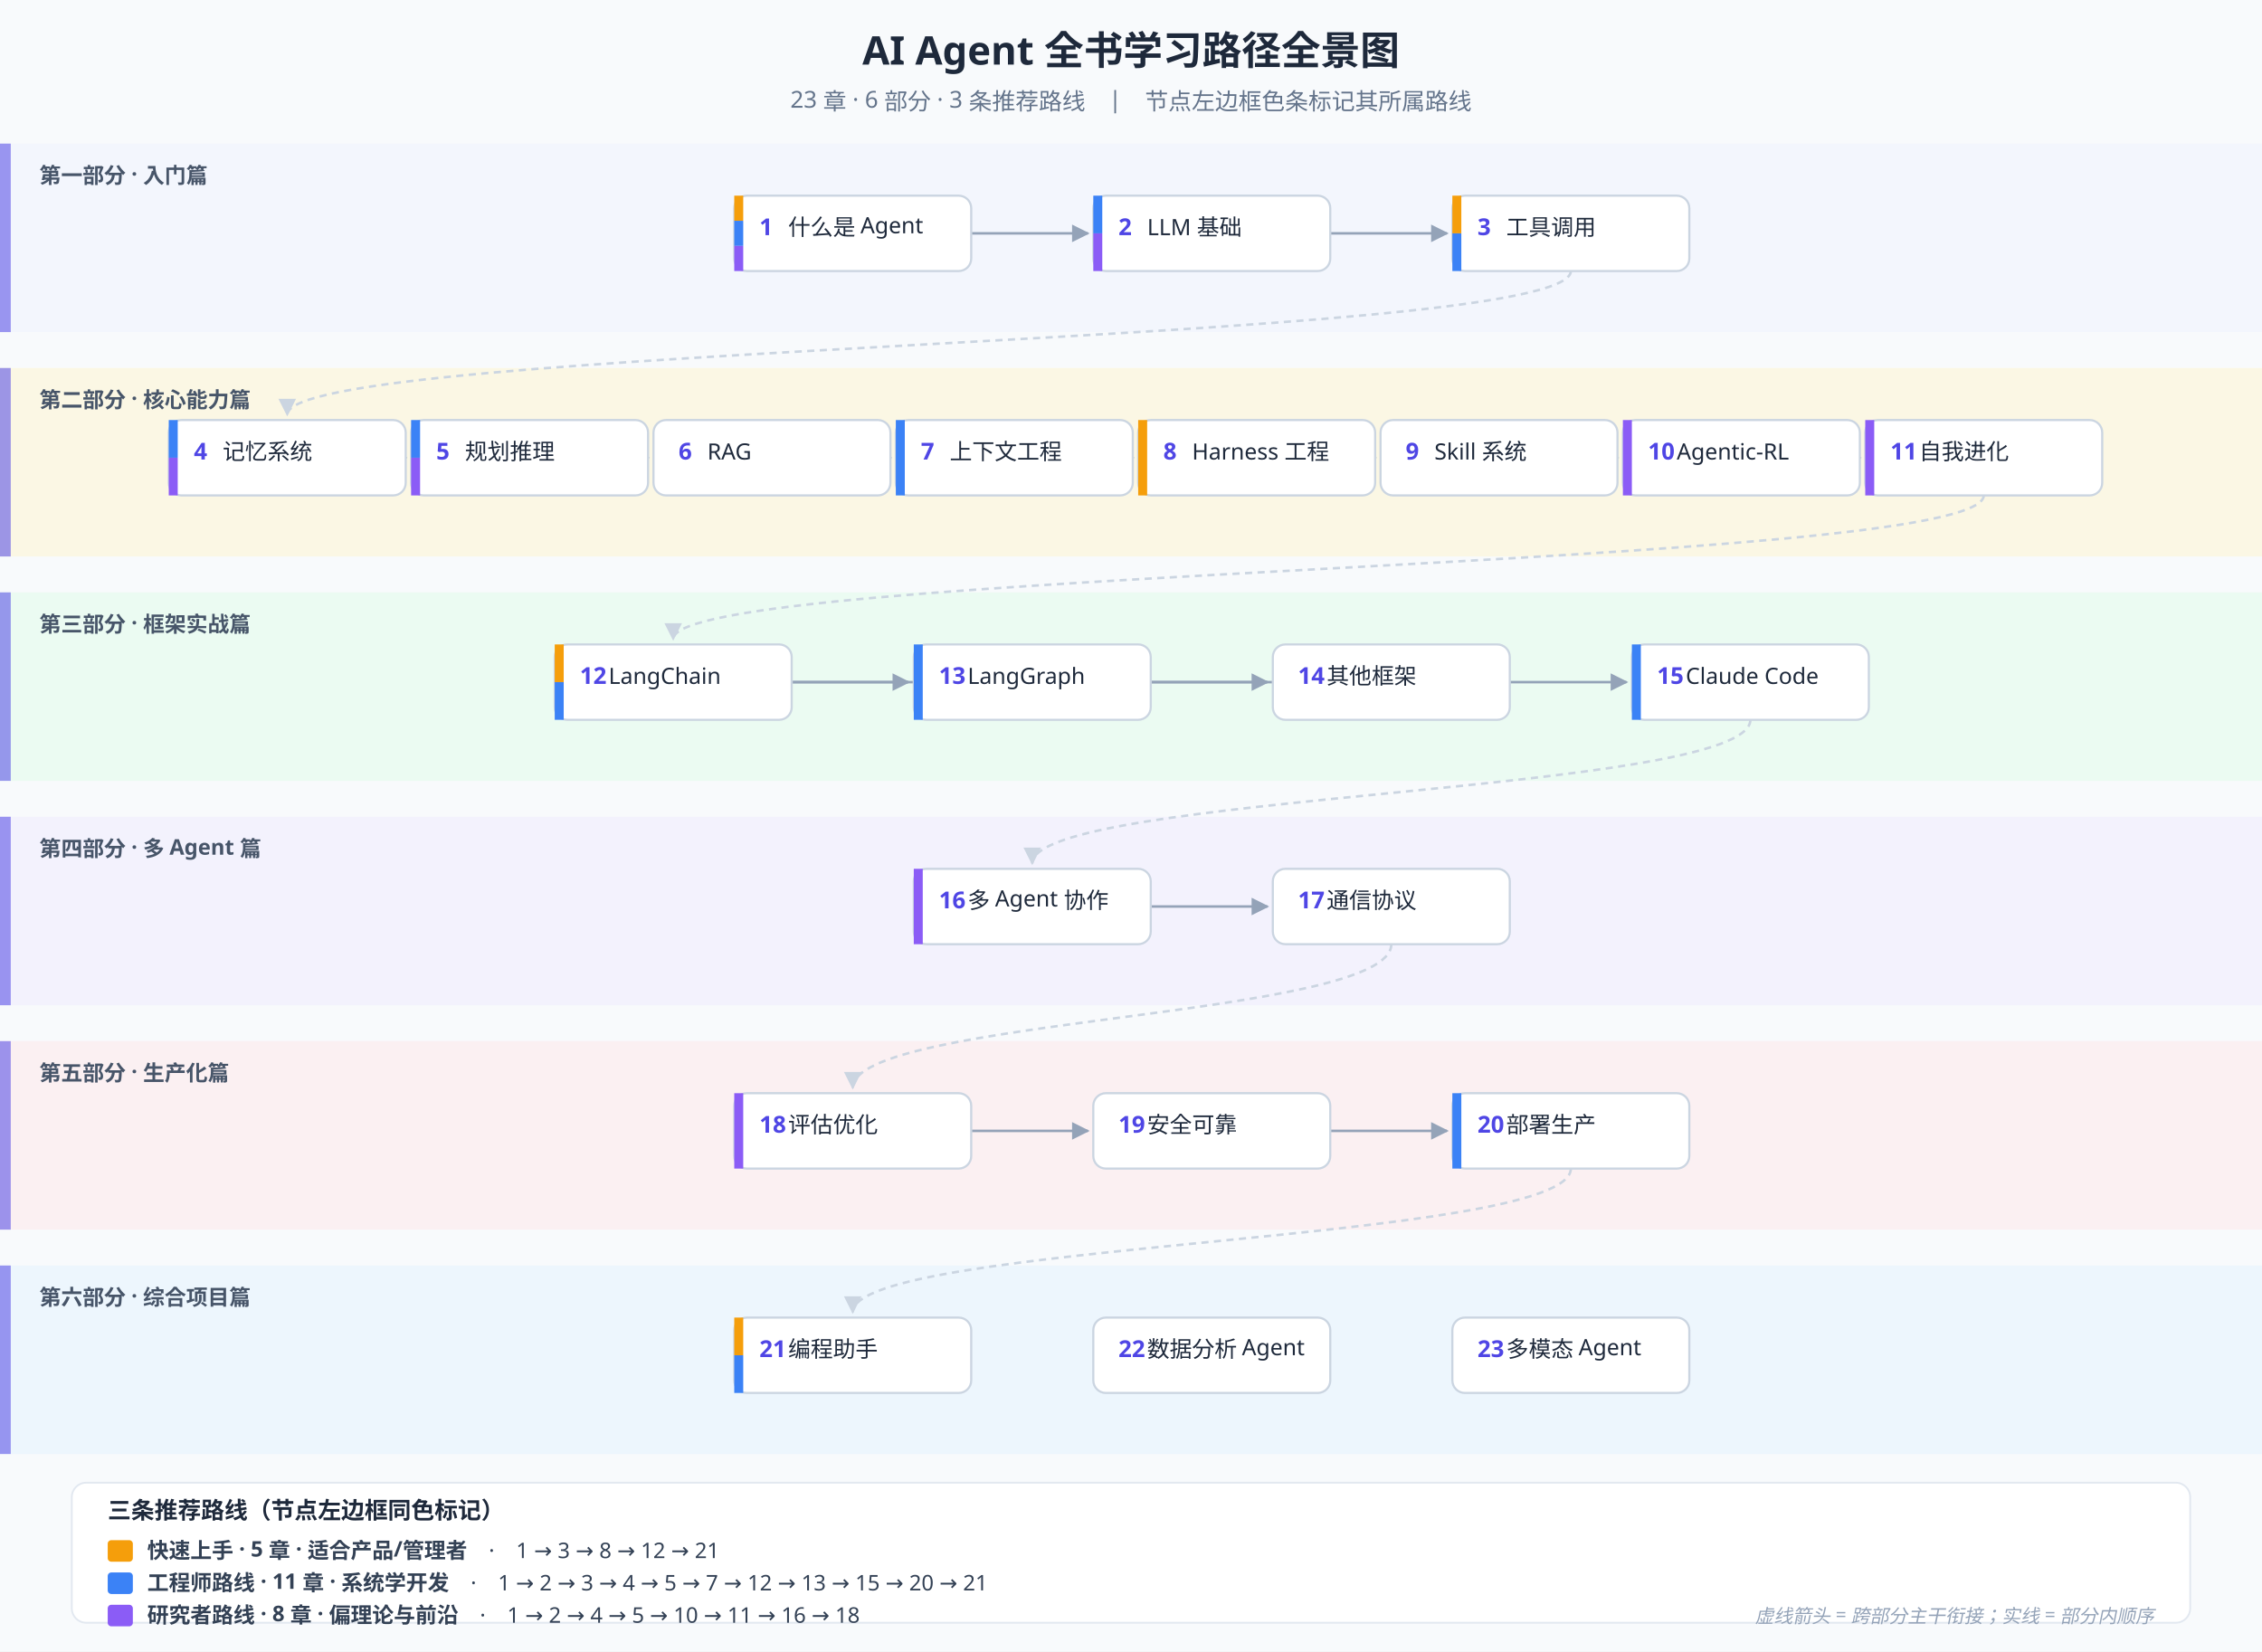
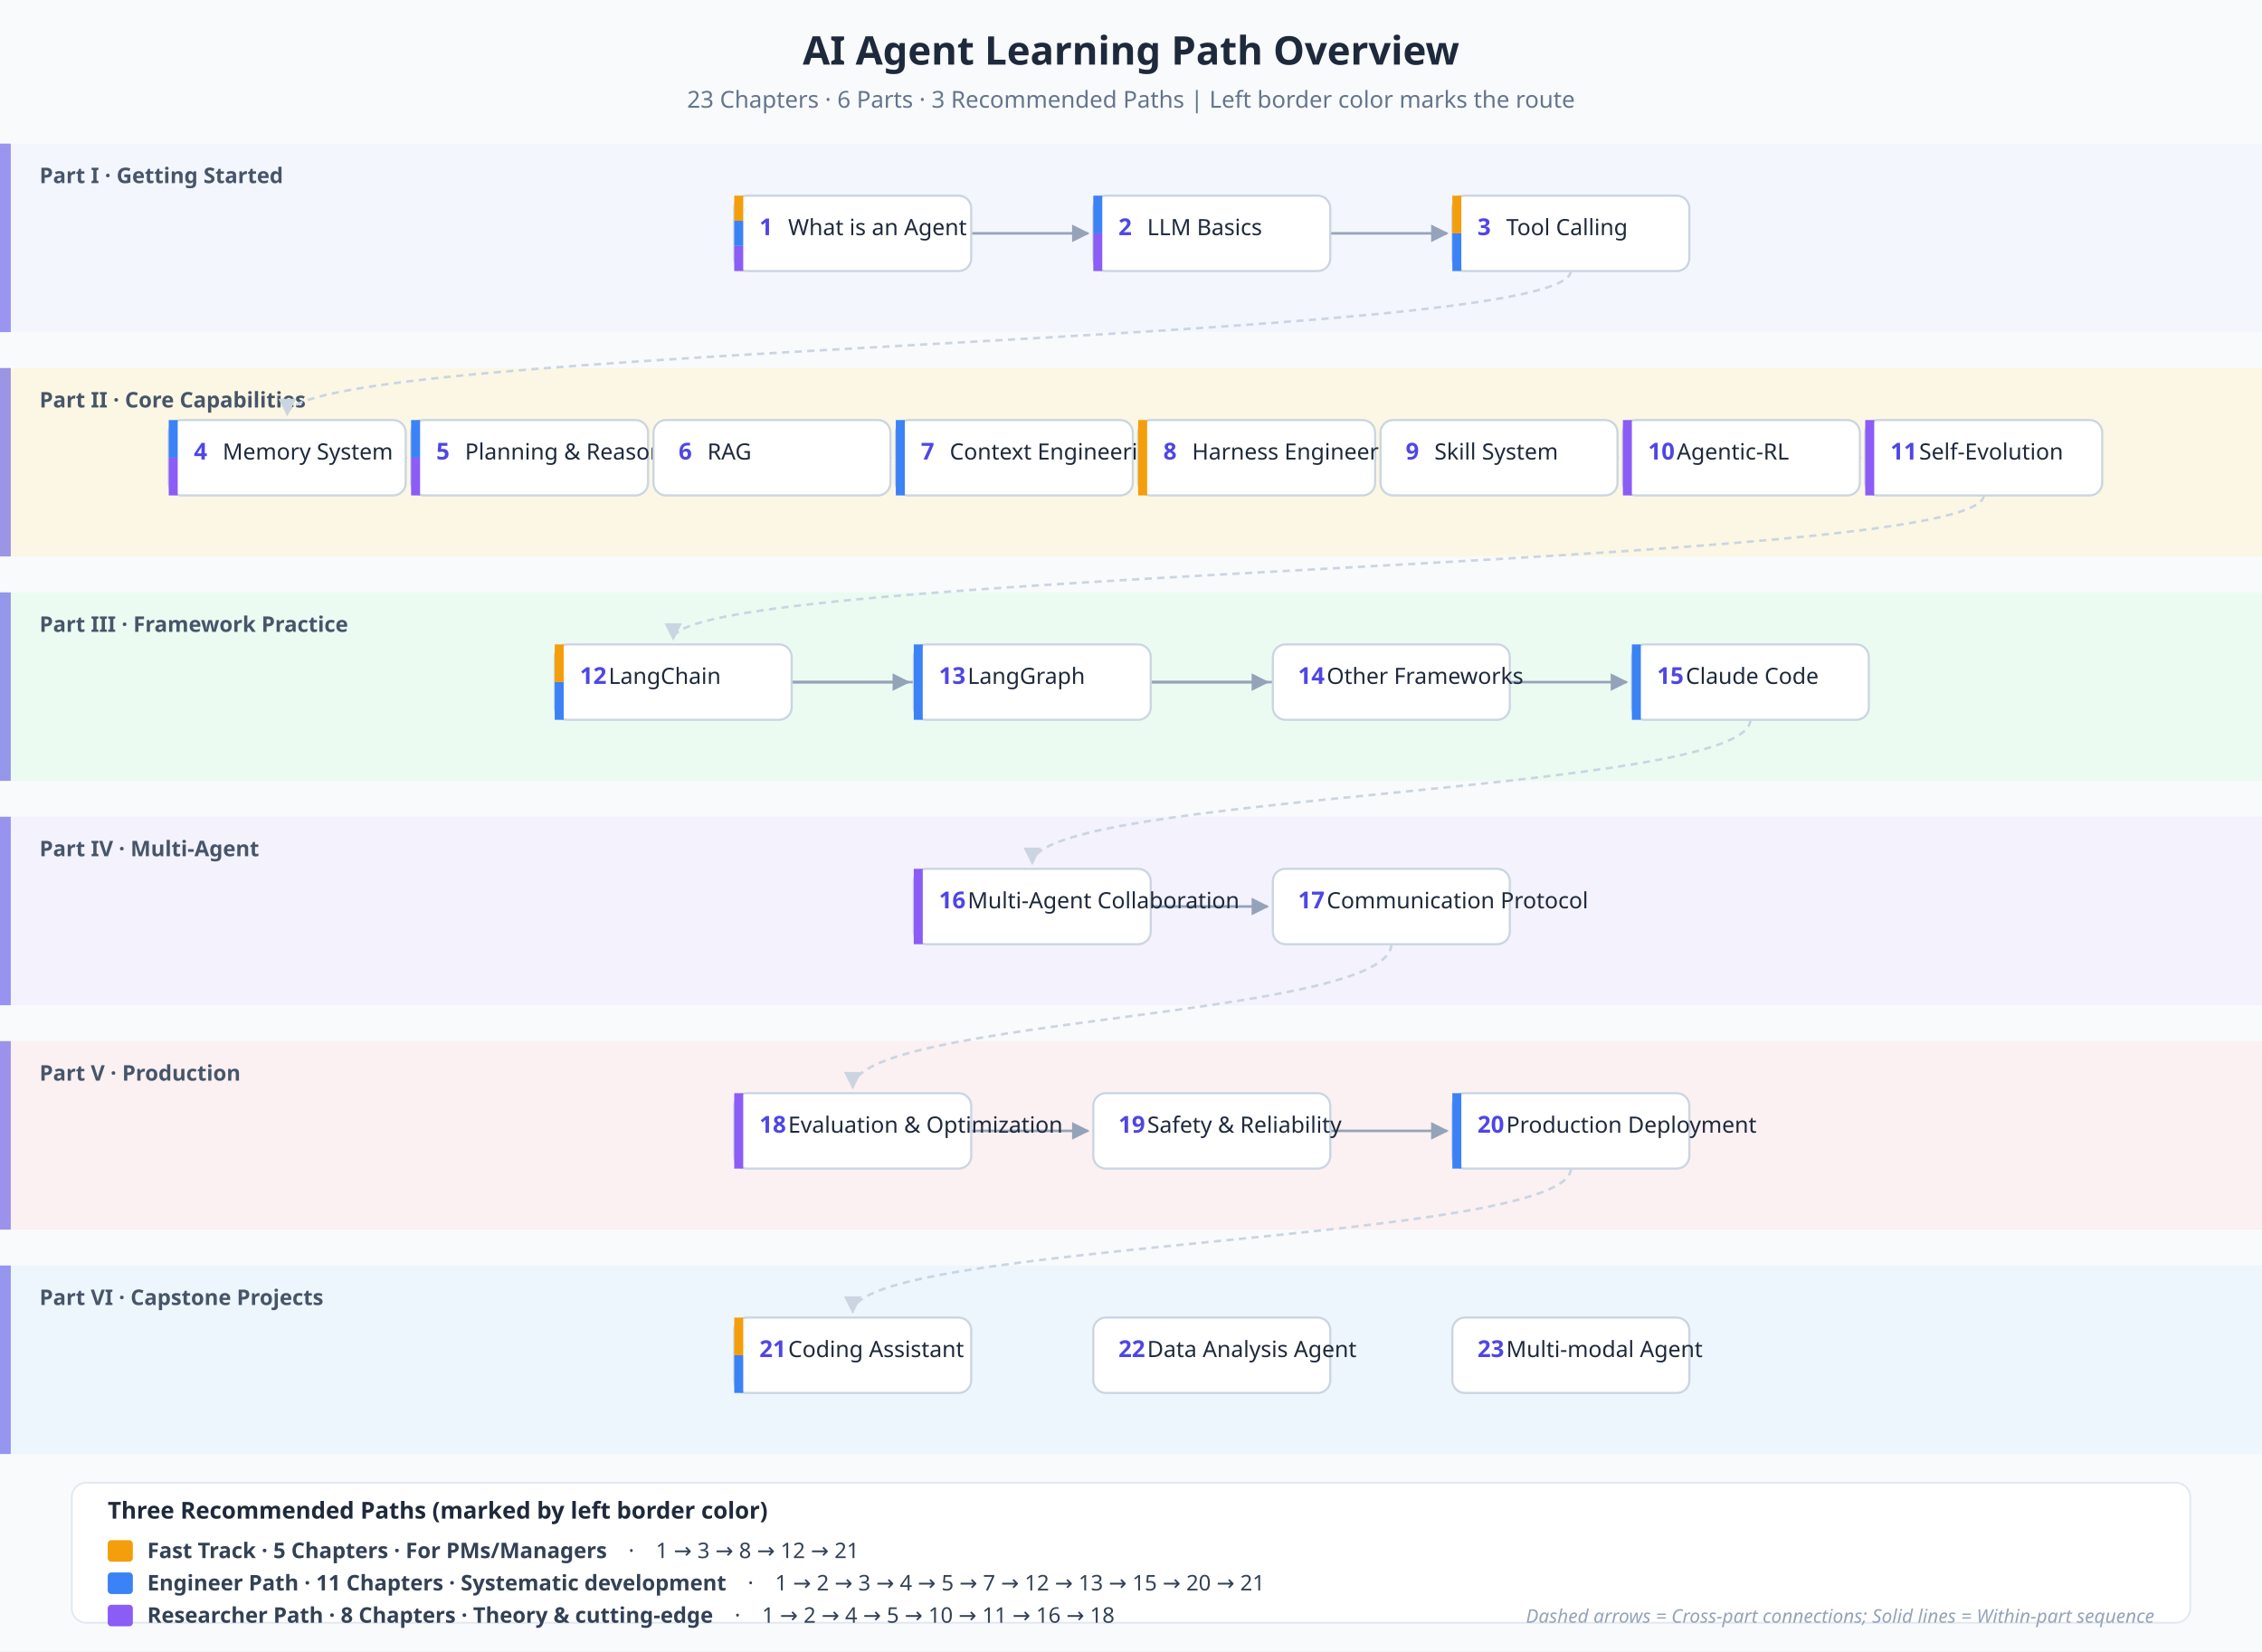
<svg xmlns="http://www.w3.org/2000/svg" viewBox="0 0 1260 920" font-family="PingFang SC, Microsoft YaHei, sans-serif">
  <rect width="1260" height="920" fill="#f8fafc" />
-   <text x="630" y="36" text-anchor="middle" font-size="22" font-weight="700" fill="#1e293b">AI Agent 全书学习路径全景图</text>
-   <text x="630" y="60" text-anchor="middle" font-size="13" fill="#64748b">23 章 · 6 部分 · 3 条推荐路线　|　节点左边框色条标记其所属路线</text>
+   <text x="630" y="36" text-anchor="middle" font-size="22" font-weight="700" fill="#1e293b">AI Agent Learning Path Overview</text>
+   <text x="630" y="60" text-anchor="middle" font-size="13" fill="#64748b">23 Chapters · 6 Parts · 3 Recommended Paths | Left border color marks the route</text>
  <rect x="0" y="80" width="1260" height="105" fill="#eef2ff" opacity="0.45" />
  <rect x="0" y="80" width="6" height="105" fill="#4f46e5" opacity="0.55" />
-   <text x="22" y="102" font-size="12" font-weight="600" fill="#475569">第一部分 · 入门篇</text>
+   <text x="22" y="102" font-size="12" font-weight="600" fill="#475569">Part I · Getting Started</text>
  <rect x="0" y="205" width="1260" height="105" fill="#fef3c7" opacity="0.45" />
  <rect x="0" y="205" width="6" height="105" fill="#4f46e5" opacity="0.55" />
-   <text x="22" y="227" font-size="12" font-weight="600" fill="#475569">第二部分 · 核心能力篇</text>
+   <text x="22" y="227" font-size="12" font-weight="600" fill="#475569">Part II · Core Capabilities</text>
  <rect x="0" y="330" width="1260" height="105" fill="#dcfce7" opacity="0.45" />
  <rect x="0" y="330" width="6" height="105" fill="#4f46e5" opacity="0.55" />
-   <text x="22" y="352" font-size="12" font-weight="600" fill="#475569">第三部分 · 框架实战篇</text>
+   <text x="22" y="352" font-size="12" font-weight="600" fill="#475569">Part III · Framework Practice</text>
  <rect x="0" y="455" width="1260" height="105" fill="#ede9fe" opacity="0.45" />
  <rect x="0" y="455" width="6" height="105" fill="#4f46e5" opacity="0.55" />
-   <text x="22" y="477" font-size="12" font-weight="600" fill="#475569">第四部分 · 多 Agent 篇</text>
+   <text x="22" y="477" font-size="12" font-weight="600" fill="#475569">Part IV · Multi-Agent</text>
  <rect x="0" y="580" width="1260" height="105" fill="#ffe4e6" opacity="0.45" />
  <rect x="0" y="580" width="6" height="105" fill="#4f46e5" opacity="0.55" />
-   <text x="22" y="602" font-size="12" font-weight="600" fill="#475569">第五部分 · 生产化篇</text>
+   <text x="22" y="602" font-size="12" font-weight="600" fill="#475569">Part V · Production</text>
  <rect x="0" y="705" width="1260" height="105" fill="#e0f2fe" opacity="0.45" />
  <rect x="0" y="705" width="6" height="105" fill="#4f46e5" opacity="0.55" />
-   <text x="22" y="727" font-size="12" font-weight="600" fill="#475569">第六部分 · 综合项目篇</text>
+   <text x="22" y="727" font-size="12" font-weight="600" fill="#475569">Part VI · Capstone Projects</text>
  <defs>
    <marker id="arr" viewBox="0 0 10 10" refX="9" refY="5" markerWidth="7" markerHeight="7" orient="auto">
      <path d="M0,0 L10,5 L0,10 z" fill="#94a3b8" />
    </marker>
    <marker id="arrc" viewBox="0 0 10 10" refX="9" refY="5" markerWidth="7" markerHeight="7" orient="auto">
      <path d="M0,0 L10,5 L0,10 z" fill="#cbd5e1" />
    </marker>
  </defs>
  <line x1="541" y1="130" x2="606" y2="130" stroke="#94a3b8" stroke-width="1.4" marker-end="url(#arr)" />
  <line x1="741" y1="130" x2="806" y2="130" stroke="#94a3b8" stroke-width="1.4" marker-end="url(#arr)" />
  <line x1="226" y1="255" x2="226" y2="255" stroke="#94a3b8" stroke-width="1.4" marker-end="url(#arr)" />
  <line x1="361" y1="255" x2="361" y2="255" stroke="#94a3b8" stroke-width="1.4" marker-end="url(#arr)" />
  <line x1="496" y1="255" x2="496" y2="255" stroke="#94a3b8" stroke-width="1.4" marker-end="url(#arr)" />
  <line x1="631" y1="255" x2="631" y2="255" stroke="#94a3b8" stroke-width="1.4" marker-end="url(#arr)" />
  <line x1="766" y1="255" x2="766" y2="255" stroke="#94a3b8" stroke-width="1.4" marker-end="url(#arr)" />
  <line x1="901" y1="255" x2="901" y2="255" stroke="#94a3b8" stroke-width="1.4" marker-end="url(#arr)" />
  <line x1="1036" y1="255" x2="1036" y2="255" stroke="#94a3b8" stroke-width="1.4" marker-end="url(#arr)" />
  <line x1="441" y1="380" x2="506" y2="380" stroke="#94a3b8" stroke-width="1.4" marker-end="url(#arr)" />
  <line x1="641" y1="380" x2="706" y2="380" stroke="#94a3b8" stroke-width="1.4" marker-end="url(#arr)" />
  <line x1="441" y1="380" x2="906" y2="380" stroke="#94a3b8" stroke-width="1.4" marker-end="url(#arr)" />
  <line x1="641" y1="505" x2="706" y2="505" stroke="#94a3b8" stroke-width="1.4" marker-end="url(#arr)" />
  <line x1="541" y1="630" x2="606" y2="630" stroke="#94a3b8" stroke-width="1.4" marker-end="url(#arr)" />
  <line x1="741" y1="630" x2="806" y2="630" stroke="#94a3b8" stroke-width="1.4" marker-end="url(#arr)" />
  <path d="M875,151 C875,192 160,192 160,231" fill="none" stroke="#cbd5e1" stroke-width="1.4" stroke-dasharray="4 3" marker-end="url(#arrc)" />
  <path d="M1105,276 C1105,317 375,317 375,356" fill="none" stroke="#cbd5e1" stroke-width="1.4" stroke-dasharray="4 3" marker-end="url(#arrc)" />
  <path d="M975,401 C975,442 575,442 575,481" fill="none" stroke="#cbd5e1" stroke-width="1.4" stroke-dasharray="4 3" marker-end="url(#arrc)" />
  <path d="M775,526 C775,567 475,567 475,606" fill="none" stroke="#cbd5e1" stroke-width="1.4" stroke-dasharray="4 3" marker-end="url(#arrc)" />
  <path d="M875,651 C875,692 475,692 475,731" fill="none" stroke="#cbd5e1" stroke-width="1.4" stroke-dasharray="4 3" marker-end="url(#arrc)" />
  <rect x="409" y="109" width="132" height="42" rx="7" fill="#ffffff" stroke="#cbd5e1" stroke-width="1.2" />
  <rect x="409" y="109.0" width="5" height="14.0" fill="#f59e0b" />
  <rect x="409" y="123.0" width="5" height="14.0" fill="#3b82f6" />
  <rect x="409" y="137.0" width="5" height="14.0" fill="#8b5cf6" />
  <text x="423" y="131" font-size="13" font-weight="700" fill="#4f46e5">1</text>
-   <text x="439" y="131" font-size="12.5" fill="#1e293b">什么是 Agent</text>
+   <text x="439" y="131" font-size="12.5" fill="#1e293b">What is an Agent</text>
  <rect x="609" y="109" width="132" height="42" rx="7" fill="#ffffff" stroke="#cbd5e1" stroke-width="1.2" />
  <rect x="609" y="109.0" width="5" height="21.0" fill="#3b82f6" />
  <rect x="609" y="130.0" width="5" height="21.0" fill="#8b5cf6" />
  <text x="623" y="131" font-size="13" font-weight="700" fill="#4f46e5">2</text>
-   <text x="639" y="131" font-size="12.5" fill="#1e293b">LLM 基础</text>
+   <text x="639" y="131" font-size="12.5" fill="#1e293b">LLM Basics</text>
  <rect x="809" y="109" width="132" height="42" rx="7" fill="#ffffff" stroke="#cbd5e1" stroke-width="1.2" />
  <rect x="809" y="109.0" width="5" height="21.0" fill="#f59e0b" />
  <rect x="809" y="130.0" width="5" height="21.0" fill="#3b82f6" />
  <text x="823" y="131" font-size="13" font-weight="700" fill="#4f46e5">3</text>
-   <text x="839" y="131" font-size="12.5" fill="#1e293b">工具调用</text>
+   <text x="839" y="131" font-size="12.5" fill="#1e293b">Tool Calling</text>
  <rect x="94" y="234" width="132" height="42" rx="7" fill="#ffffff" stroke="#cbd5e1" stroke-width="1.2" />
  <rect x="94" y="234.0" width="5" height="21.0" fill="#3b82f6" />
  <rect x="94" y="255.0" width="5" height="21.0" fill="#8b5cf6" />
  <text x="108" y="256" font-size="13" font-weight="700" fill="#4f46e5">4</text>
-   <text x="124" y="256" font-size="12.5" fill="#1e293b">记忆系统</text>
+   <text x="124" y="256" font-size="12.5" fill="#1e293b">Memory System</text>
  <rect x="229" y="234" width="132" height="42" rx="7" fill="#ffffff" stroke="#cbd5e1" stroke-width="1.2" />
  <rect x="229" y="234.0" width="5" height="21.0" fill="#3b82f6" />
  <rect x="229" y="255.0" width="5" height="21.0" fill="#8b5cf6" />
  <text x="243" y="256" font-size="13" font-weight="700" fill="#4f46e5">5</text>
-   <text x="259" y="256" font-size="12.5" fill="#1e293b">规划推理</text>
+   <text x="259" y="256" font-size="12.5" fill="#1e293b">Planning &amp; Reasoning</text>
  <rect x="364" y="234" width="132" height="42" rx="7" fill="#ffffff" stroke="#cbd5e1" stroke-width="1.2" />
  <text x="378" y="256" font-size="13" font-weight="700" fill="#4f46e5">6</text>
  <text x="394" y="256" font-size="12.5" fill="#1e293b">RAG</text>
  <rect x="499" y="234" width="132" height="42" rx="7" fill="#ffffff" stroke="#cbd5e1" stroke-width="1.2" />
  <rect x="499" y="234.0" width="5" height="42.0" fill="#3b82f6" />
  <text x="513" y="256" font-size="13" font-weight="700" fill="#4f46e5">7</text>
-   <text x="529" y="256" font-size="12.5" fill="#1e293b">上下文工程</text>
+   <text x="529" y="256" font-size="12.5" fill="#1e293b">Context Engineering</text>
  <rect x="634" y="234" width="132" height="42" rx="7" fill="#ffffff" stroke="#cbd5e1" stroke-width="1.2" />
  <rect x="634" y="234.0" width="5" height="42.0" fill="#f59e0b" />
  <text x="648" y="256" font-size="13" font-weight="700" fill="#4f46e5">8</text>
-   <text x="664" y="256" font-size="12.5" fill="#1e293b">Harness 工程</text>
+   <text x="664" y="256" font-size="12.5" fill="#1e293b">Harness Engineering</text>
  <rect x="769" y="234" width="132" height="42" rx="7" fill="#ffffff" stroke="#cbd5e1" stroke-width="1.2" />
  <text x="783" y="256" font-size="13" font-weight="700" fill="#4f46e5">9</text>
-   <text x="799" y="256" font-size="12.5" fill="#1e293b">Skill 系统</text>
+   <text x="799" y="256" font-size="12.5" fill="#1e293b">Skill System</text>
  <rect x="904" y="234" width="132" height="42" rx="7" fill="#ffffff" stroke="#cbd5e1" stroke-width="1.2" />
  <rect x="904" y="234.0" width="5" height="42.0" fill="#8b5cf6" />
  <text x="918" y="256" font-size="13" font-weight="700" fill="#4f46e5">10</text>
  <text x="934" y="256" font-size="12.5" fill="#1e293b">Agentic-RL</text>
  <rect x="1039" y="234" width="132" height="42" rx="7" fill="#ffffff" stroke="#cbd5e1" stroke-width="1.2" />
  <rect x="1039" y="234.0" width="5" height="42.0" fill="#8b5cf6" />
  <text x="1053" y="256" font-size="13" font-weight="700" fill="#4f46e5">11</text>
-   <text x="1069" y="256" font-size="12.5" fill="#1e293b">自我进化</text>
+   <text x="1069" y="256" font-size="12.5" fill="#1e293b">Self-Evolution</text>
  <rect x="309" y="359" width="132" height="42" rx="7" fill="#ffffff" stroke="#cbd5e1" stroke-width="1.2" />
  <rect x="309" y="359.0" width="5" height="21.0" fill="#f59e0b" />
  <rect x="309" y="380.0" width="5" height="21.0" fill="#3b82f6" />
  <text x="323" y="381" font-size="13" font-weight="700" fill="#4f46e5">12</text>
  <text x="339" y="381" font-size="12.5" fill="#1e293b">LangChain</text>
  <rect x="509" y="359" width="132" height="42" rx="7" fill="#ffffff" stroke="#cbd5e1" stroke-width="1.2" />
  <rect x="509" y="359.0" width="5" height="42.0" fill="#3b82f6" />
  <text x="523" y="381" font-size="13" font-weight="700" fill="#4f46e5">13</text>
  <text x="539" y="381" font-size="12.5" fill="#1e293b">LangGraph</text>
  <rect x="709" y="359" width="132" height="42" rx="7" fill="#ffffff" stroke="#cbd5e1" stroke-width="1.2" />
  <text x="723" y="381" font-size="13" font-weight="700" fill="#4f46e5">14</text>
-   <text x="739" y="381" font-size="12.5" fill="#1e293b">其他框架</text>
+   <text x="739" y="381" font-size="12.5" fill="#1e293b">Other Frameworks</text>
  <rect x="909" y="359" width="132" height="42" rx="7" fill="#ffffff" stroke="#cbd5e1" stroke-width="1.2" />
  <rect x="909" y="359.0" width="5" height="42.0" fill="#3b82f6" />
  <text x="923" y="381" font-size="13" font-weight="700" fill="#4f46e5">15</text>
  <text x="939" y="381" font-size="12.5" fill="#1e293b">Claude Code</text>
  <rect x="509" y="484" width="132" height="42" rx="7" fill="#ffffff" stroke="#cbd5e1" stroke-width="1.2" />
  <rect x="509" y="484.0" width="5" height="42.0" fill="#8b5cf6" />
  <text x="523" y="506" font-size="13" font-weight="700" fill="#4f46e5">16</text>
-   <text x="539" y="506" font-size="12.5" fill="#1e293b">多 Agent 协作</text>
+   <text x="539" y="506" font-size="12.5" fill="#1e293b">Multi-Agent Collaboration</text>
  <rect x="709" y="484" width="132" height="42" rx="7" fill="#ffffff" stroke="#cbd5e1" stroke-width="1.2" />
  <text x="723" y="506" font-size="13" font-weight="700" fill="#4f46e5">17</text>
-   <text x="739" y="506" font-size="12.5" fill="#1e293b">通信协议</text>
+   <text x="739" y="506" font-size="12.5" fill="#1e293b">Communication Protocol</text>
  <rect x="409" y="609" width="132" height="42" rx="7" fill="#ffffff" stroke="#cbd5e1" stroke-width="1.2" />
  <rect x="409" y="609.0" width="5" height="42.0" fill="#8b5cf6" />
  <text x="423" y="631" font-size="13" font-weight="700" fill="#4f46e5">18</text>
-   <text x="439" y="631" font-size="12.5" fill="#1e293b">评估优化</text>
+   <text x="439" y="631" font-size="12.5" fill="#1e293b">Evaluation &amp; Optimization</text>
  <rect x="609" y="609" width="132" height="42" rx="7" fill="#ffffff" stroke="#cbd5e1" stroke-width="1.2" />
  <text x="623" y="631" font-size="13" font-weight="700" fill="#4f46e5">19</text>
-   <text x="639" y="631" font-size="12.5" fill="#1e293b">安全可靠</text>
+   <text x="639" y="631" font-size="12.5" fill="#1e293b">Safety &amp; Reliability</text>
  <rect x="809" y="609" width="132" height="42" rx="7" fill="#ffffff" stroke="#cbd5e1" stroke-width="1.2" />
  <rect x="809" y="609.0" width="5" height="42.0" fill="#3b82f6" />
  <text x="823" y="631" font-size="13" font-weight="700" fill="#4f46e5">20</text>
-   <text x="839" y="631" font-size="12.5" fill="#1e293b">部署生产</text>
+   <text x="839" y="631" font-size="12.5" fill="#1e293b">Production Deployment</text>
  <rect x="409" y="734" width="132" height="42" rx="7" fill="#ffffff" stroke="#cbd5e1" stroke-width="1.2" />
  <rect x="409" y="734.0" width="5" height="21.0" fill="#f59e0b" />
  <rect x="409" y="755.0" width="5" height="21.0" fill="#3b82f6" />
  <text x="423" y="756" font-size="13" font-weight="700" fill="#4f46e5">21</text>
-   <text x="439" y="756" font-size="12.5" fill="#1e293b">编程助手</text>
+   <text x="439" y="756" font-size="12.5" fill="#1e293b">Coding Assistant</text>
  <rect x="609" y="734" width="132" height="42" rx="7" fill="#ffffff" stroke="#cbd5e1" stroke-width="1.2" />
  <text x="623" y="756" font-size="13" font-weight="700" fill="#4f46e5">22</text>
-   <text x="639" y="756" font-size="12.5" fill="#1e293b">数据分析 Agent</text>
+   <text x="639" y="756" font-size="12.5" fill="#1e293b">Data Analysis Agent</text>
  <rect x="809" y="734" width="132" height="42" rx="7" fill="#ffffff" stroke="#cbd5e1" stroke-width="1.2" />
  <text x="823" y="756" font-size="13" font-weight="700" fill="#4f46e5">23</text>
-   <text x="839" y="756" font-size="12.5" fill="#1e293b">多模态 Agent</text>
+   <text x="839" y="756" font-size="12.5" fill="#1e293b">Multi-modal Agent</text>
  <rect x="40" y="826" width="1180" height="78" rx="8" fill="#ffffff" stroke="#e2e8f0" />
-   <text x="60" y="846" font-size="13" font-weight="700" fill="#1e293b">三条推荐路线（节点左边框同色标记）</text>
+   <text x="60" y="846" font-size="13" font-weight="700" fill="#1e293b">Three Recommended Paths (marked by left border color)</text>
  <rect x="60" y="858" width="14" height="12" rx="2" fill="#f59e0b" />
  <text x="82" y="868" font-size="12" fill="#334155">
-     <tspan font-weight="600">快速上手 · 5 章 · 适合产品/管理者</tspan>　·　1 → 3 → 8 → 12 → 21</text>
+     <tspan font-weight="600">Fast Track · 5 Chapters · For PMs/Managers</tspan>　·　1 → 3 → 8 → 12 → 21</text>
  <rect x="60" y="876" width="14" height="12" rx="2" fill="#3b82f6" />
  <text x="82" y="886" font-size="12" fill="#334155">
-     <tspan font-weight="600">工程师路线 · 11 章 · 系统学开发</tspan>　·　1 → 2 → 3 → 4 → 5 → 7 → 12 → 13 → 15 → 20 → 21</text>
+     <tspan font-weight="600">Engineer Path · 11 Chapters · Systematic development</tspan>　·　1 → 2 → 3 → 4 → 5 → 7 → 12 → 13 → 15 → 20 → 21</text>
  <rect x="60" y="894" width="14" height="12" rx="2" fill="#8b5cf6" />
  <text x="82" y="904" font-size="12" fill="#334155">
-     <tspan font-weight="600">研究者路线 · 8 章 · 偏理论与前沿</tspan>　·　1 → 2 → 4 → 5 → 10 → 11 → 16 → 18</text>
-   <text x="1200" y="904" text-anchor="end" font-size="10.5" fill="#94a3b8" font-style="italic">虚线箭头 = 跨部分主干衔接；实线 = 部分内顺序</text>
+     <tspan font-weight="600">Researcher Path · 8 Chapters · Theory &amp; cutting-edge</tspan>　·　1 → 2 → 4 → 5 → 10 → 11 → 16 → 18</text>
+   <text x="1200" y="904" text-anchor="end" font-size="10.5" fill="#94a3b8" font-style="italic">Dashed arrows = Cross-part connections; Solid lines = Within-part sequence</text>
</svg>
